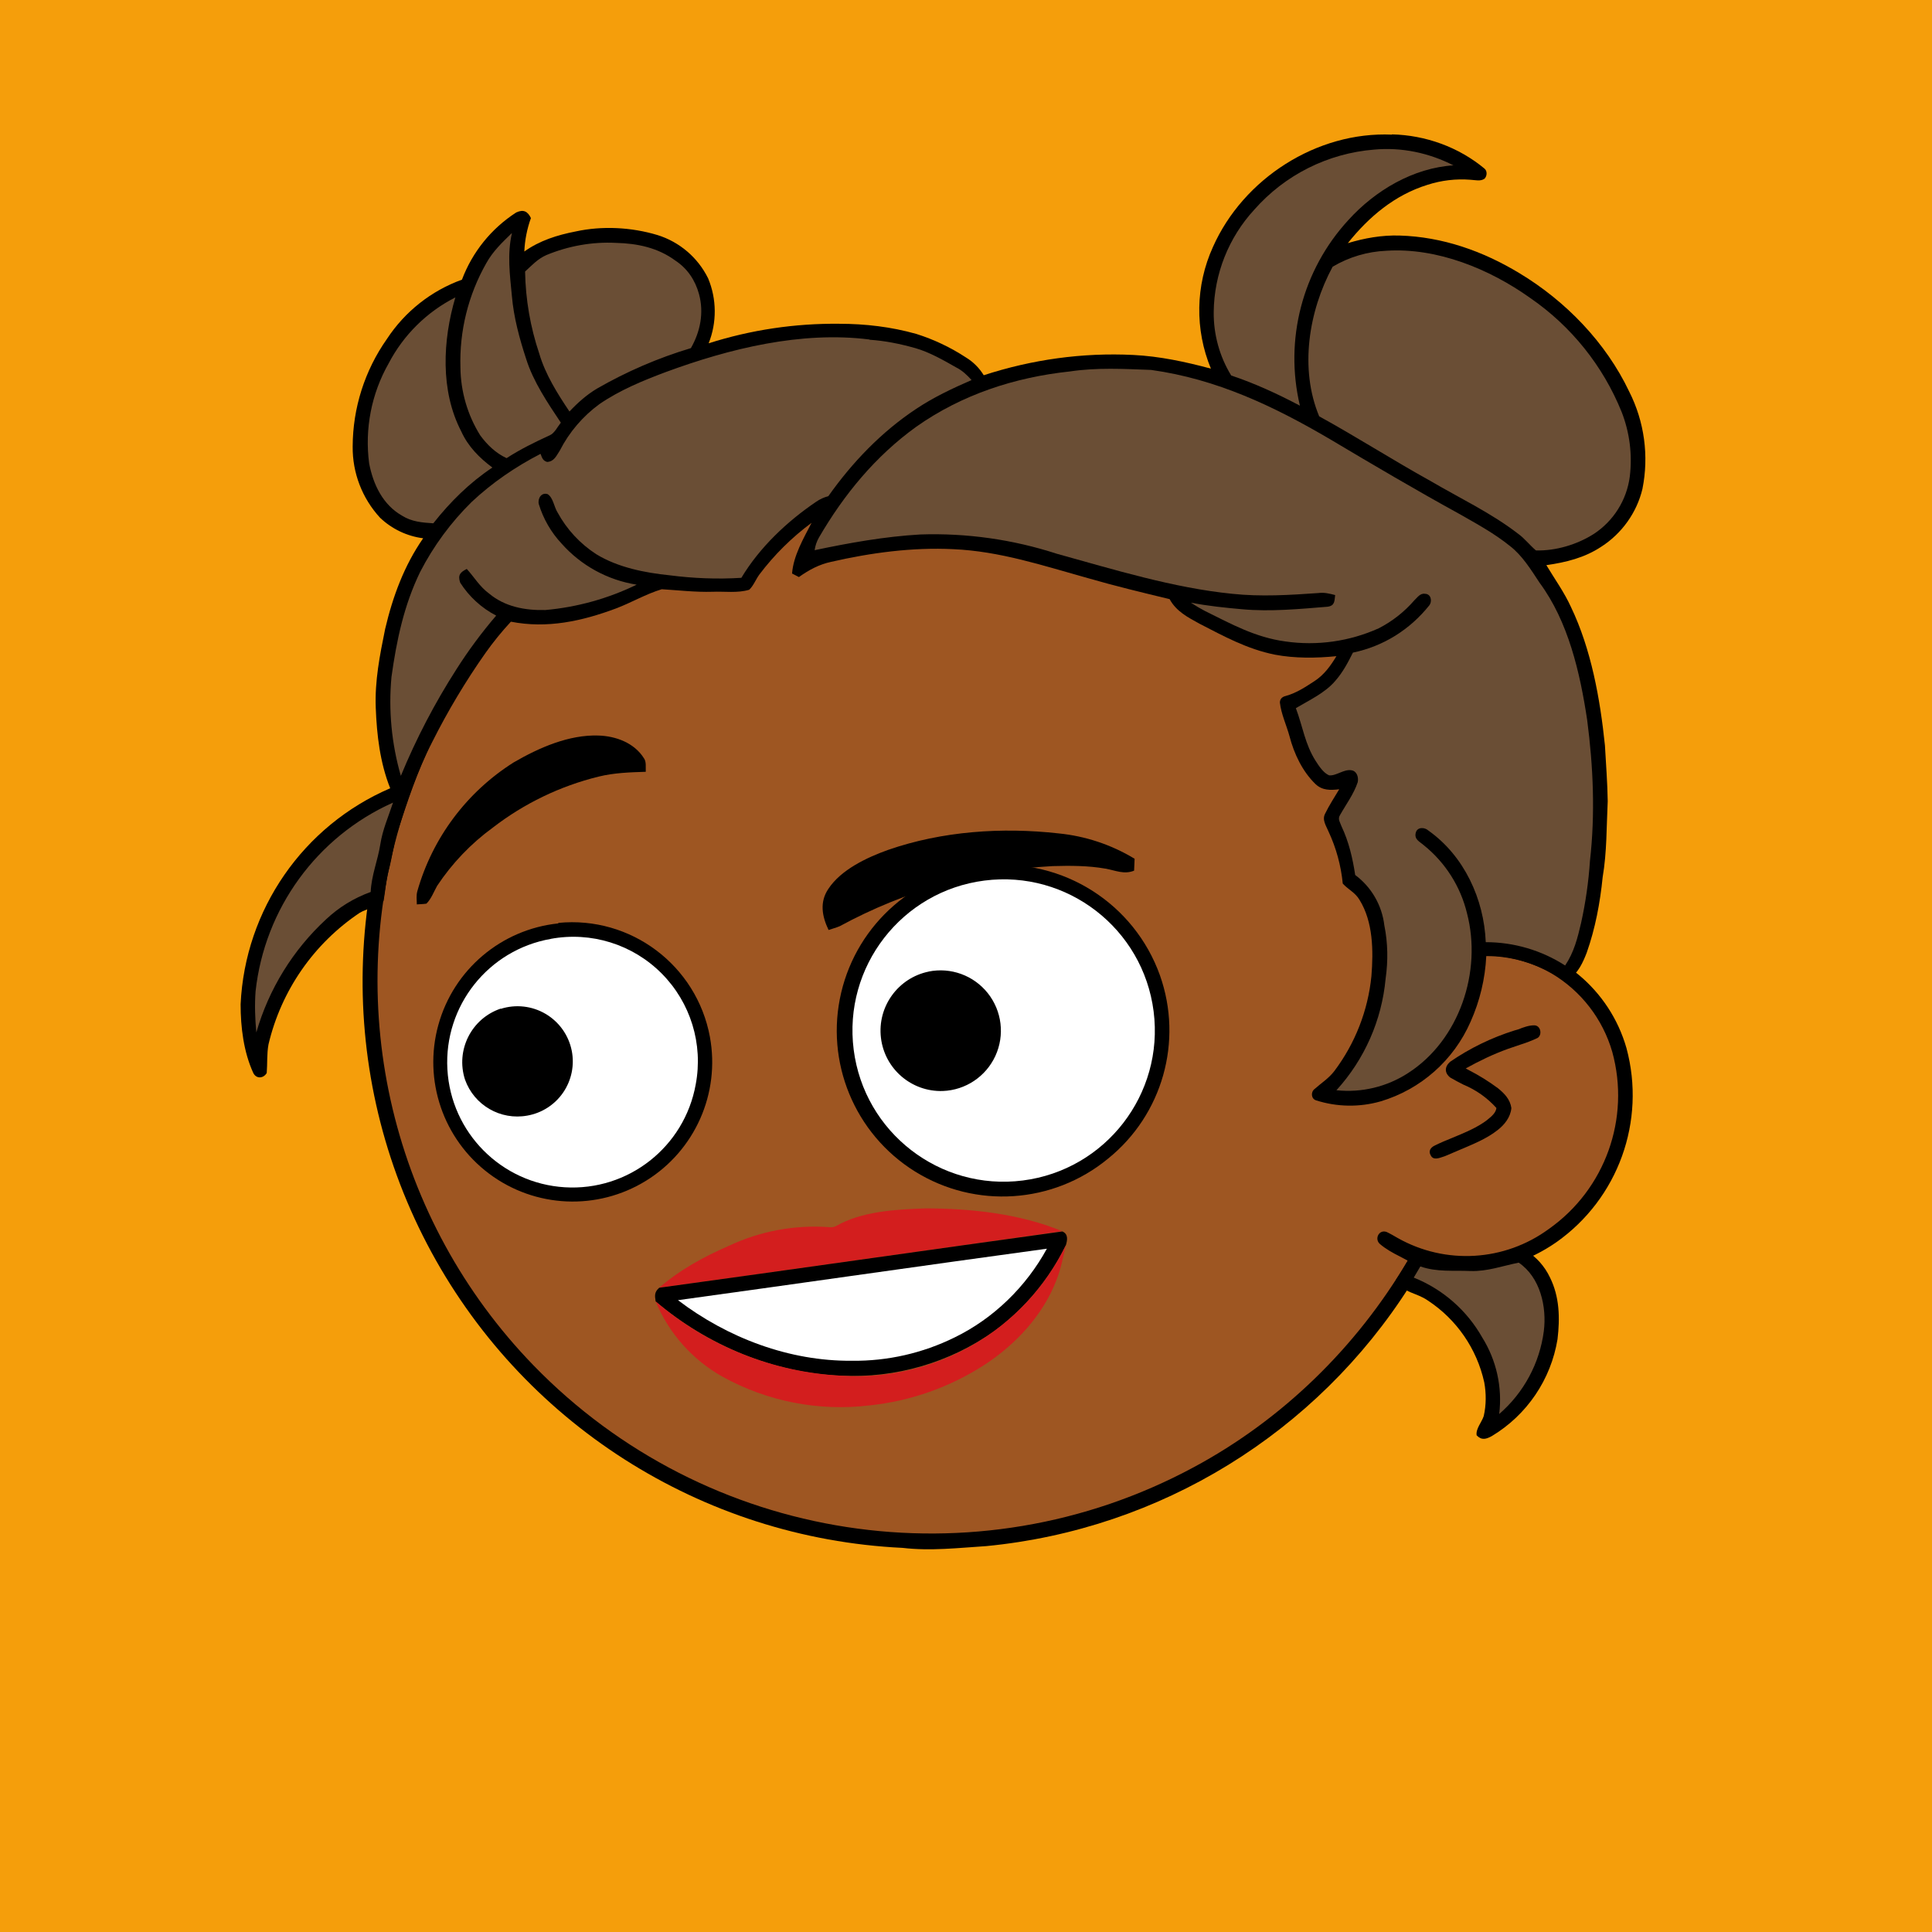
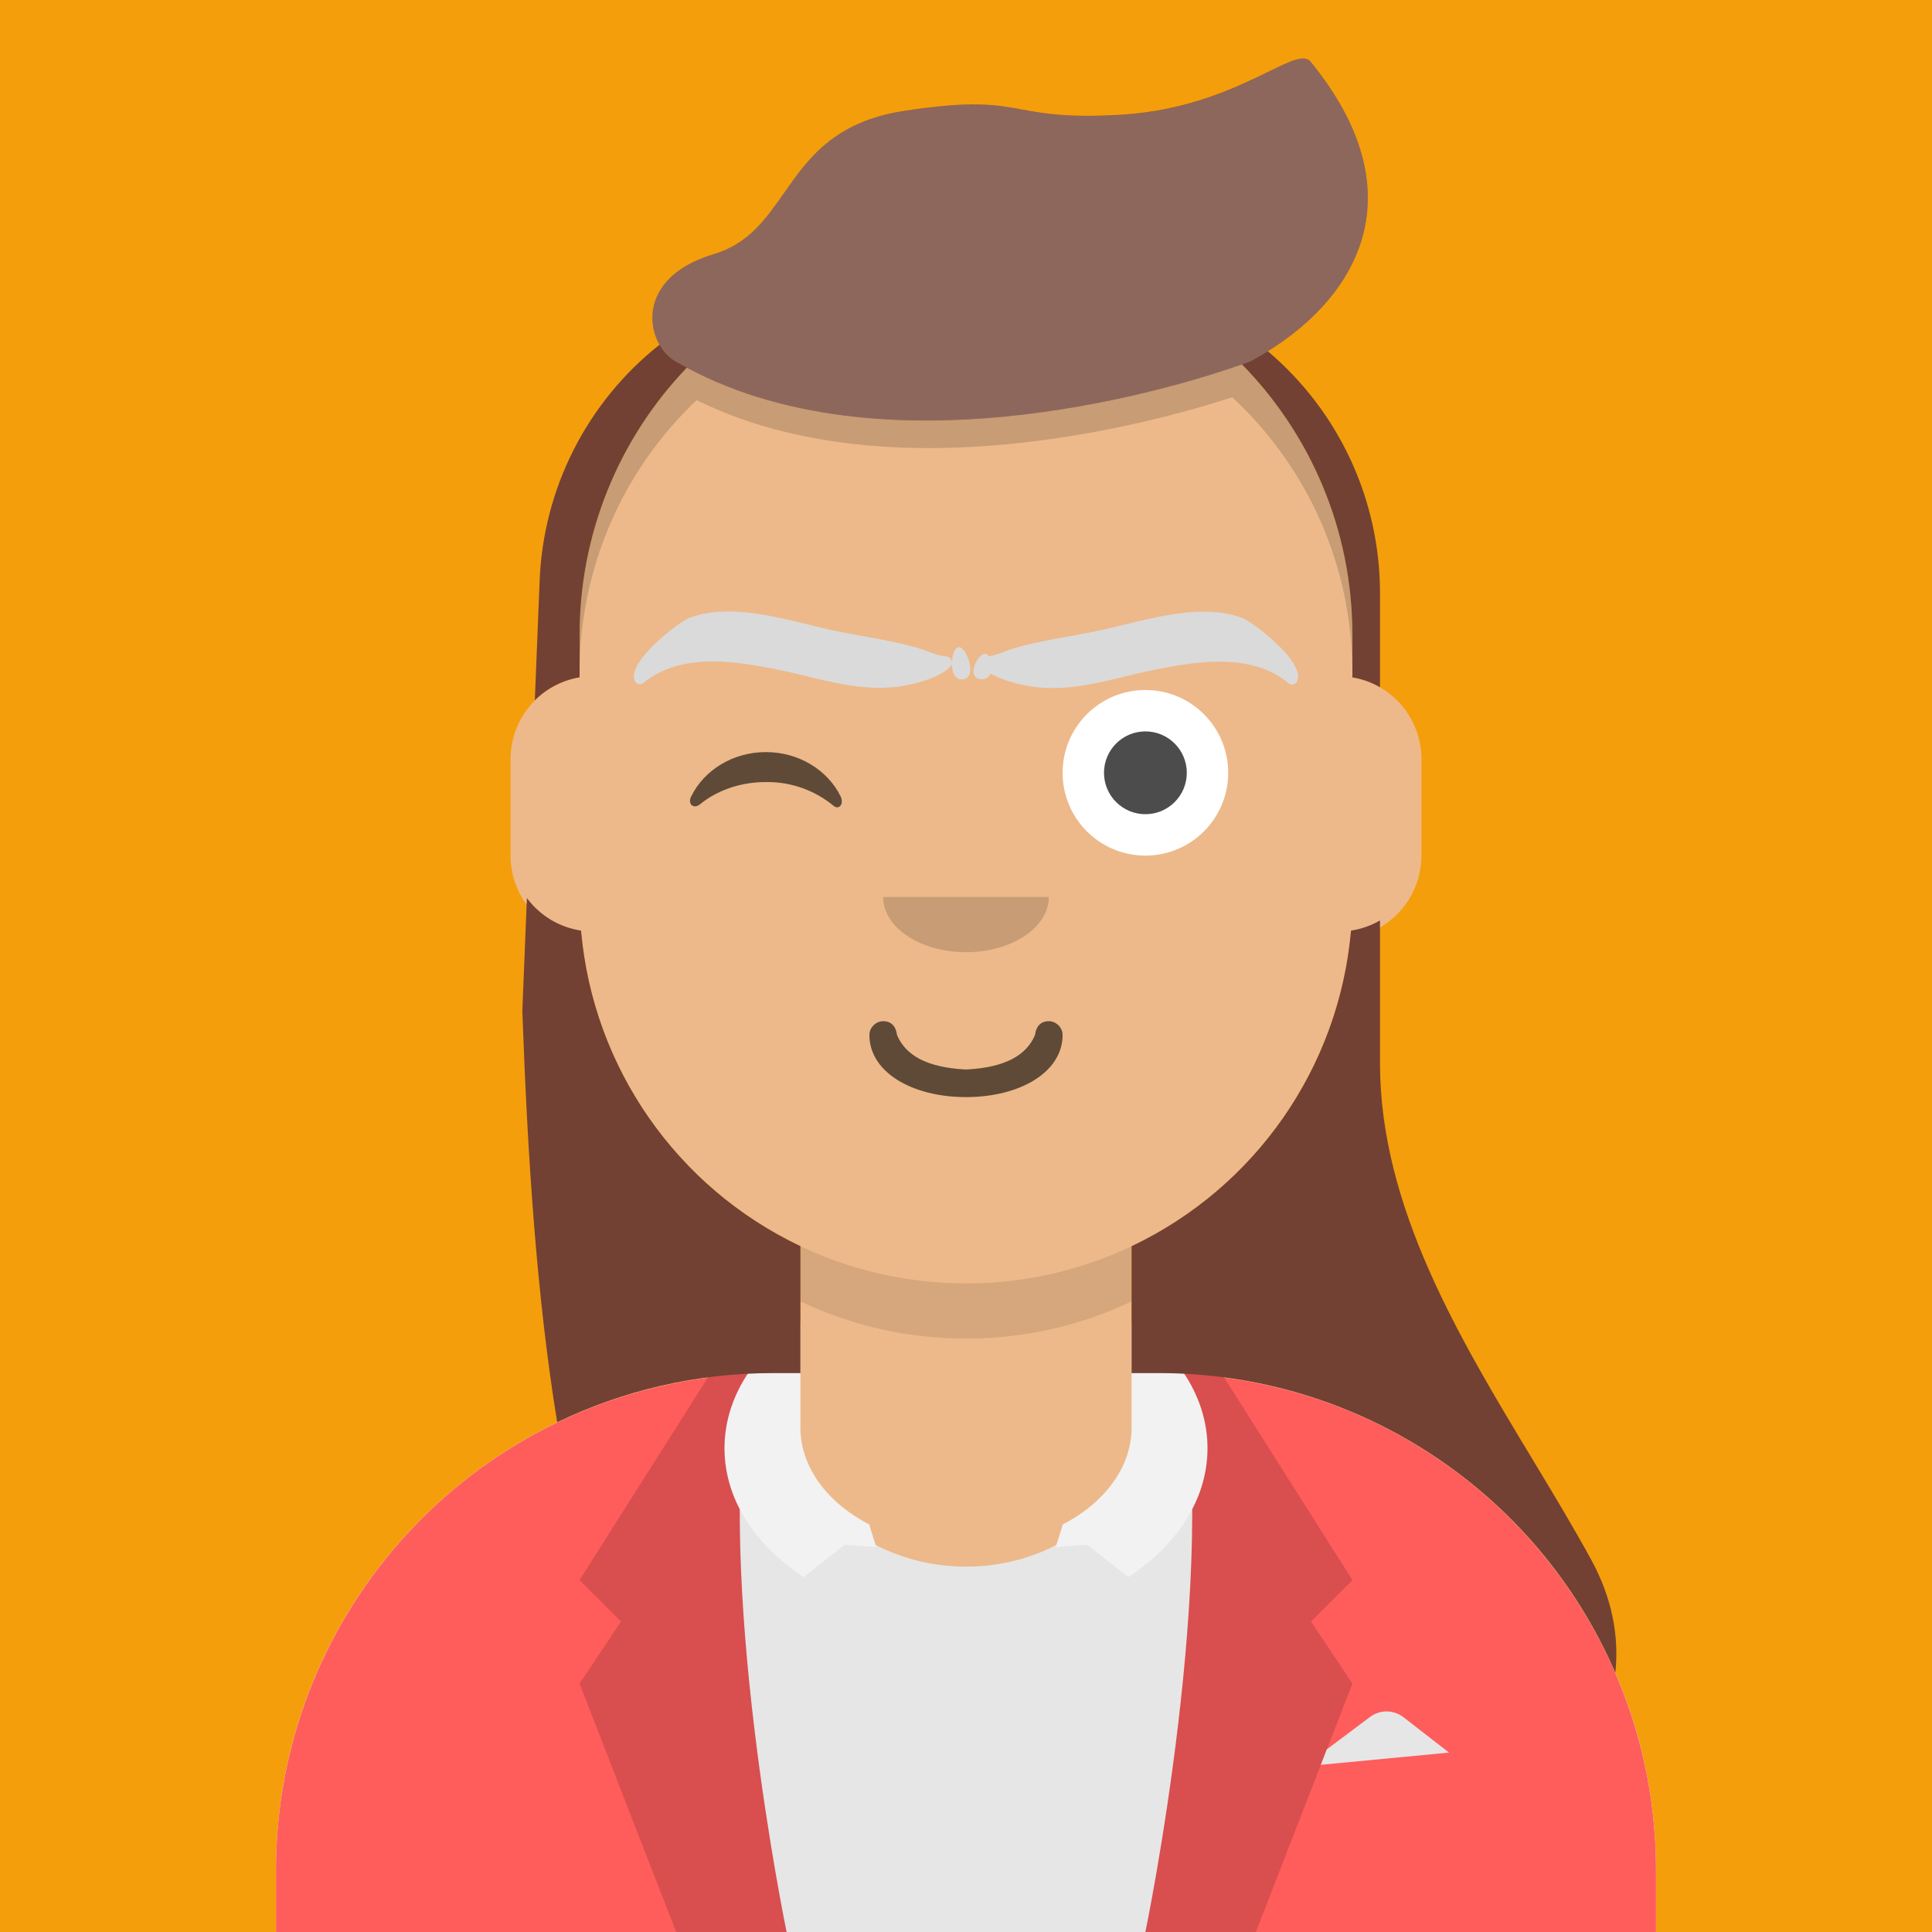
- <svg xmlns="http://www.w3.org/2000/svg" viewBox="0 0 762 762" fill="none" shape-rendering="auto">
+ <svg xmlns="http://www.w3.org/2000/svg" viewBox="0 0 280 280" fill="none" shape-rendering="auto">
  <mask id="viewboxMask">
-     <rect width="762" height="762" rx="0" ry="0" x="0" y="0" fill="#fff" />
+     <rect width="280" height="280" rx="0" ry="0" x="0" y="0" fill="#fff" />
  </mask>
  <g mask="url(#viewboxMask)">
-     <rect fill="#f59e0b" width="762" height="762" x="0" y="0" />
-     <path d="M396 164.8a224.8 224.8 0 0 1 104.8 42.4c6.2 4.9 12.5 9.4 18 15a225.4 225.4 0 0 1 71.8 149 58.5 58.5 0 0 1 50.9 42.2 71 71 0 0 1-27.6 76.5c-11 7.7-24.5 12-38 11.7-5 0-10-1.6-15-1.8-1.9 2.2-3.3 4.9-4.8 7.3A223.3 223.3 0 0 1 389 609.8c-11 .7-21.9 2-33 .7a223.7 223.7 0 0 1-178.8-342.3A223.4 223.4 0 0 1 352 163.5c14.6-1.4 29.4-.3 44 1.3Z" fill="#000" />
-     <path fill-rule="evenodd" clip-rule="evenodd" d="M498.8 213.2A216 216 0 0 0 363 169c-13-.2-26.2 1.6-39 4a218 218 0 0 0-113.6 365.5 218.5 218.5 0 0 0 260.4 40.2c35-18.8 64.2-47.3 84.4-81.5l-3-1.6c-2.8-1.4-5.7-3-8-5-2.2-2-.3-5.8 2.7-4.7 1.5.7 3 1.6 4.4 2.4a55 55 0 0 0 59.6-3.6 64.5 64.5 0 0 0 25-69.8 53.1 53.1 0 0 0-24-31 52.6 52.6 0 0 0-47-2.8c-1.6.8-3.4 1.5-5 1.3-2.5-.2-2.8-4.2-.6-5.2 8-4 16.5-5.6 25.4-6.4a217 217 0 0 0-72-146.4c-4.4-4-8.7-8.1-13.9-11.3Zm107.6 196.2c2-1.2 1.3-5.1-1.4-5-2 0-4.2.8-6.2 1.6l-1.4.4a95.1 95.1 0 0 0-25.5 12.4c-2.2 2-2.2 4.4.1 6.2a92 92 0 0 0 5.2 2.8 36 36 0 0 1 13 9.2c-.2 1.9-2 3.4-3.4 4.5l-.2.2c-3.9 3-8.8 5-13.6 7-2.5 1-4.9 2-7.1 3.1-1.7.8-2.6 2.2-1.6 3.9 1 2 3.2 1.1 5 .5l.6-.2 5.4-2.3c5.4-2.3 11-4.5 15.4-8 2.7-2.1 5.1-5.1 5.4-8.7-.5-3.4-2.7-5.7-5.3-7.8a83 83 0 0 0-11.6-7.2l-1.1-.6c5.4-3 10.8-5.6 16.6-7.7l5-1.7a52 52 0 0 0 6.7-2.6Z" fill="#9e5622" />
-     <g transform="translate(-161 -83)">
-       <path d="M550.3 424.4a65.7 65.7 0 0 1 68.2 43.3A65 65 0 0 1 598 540a65.4 65.4 0 1 1-47.7-115.6Z" fill="#000" />
-       <path d="M549.3 430.3a59.6 59.6 0 1 1 15.1 118.3 59.6 59.6 0 0 1-15.1-118.3Z" fill="#fff" />
-       <path d="M381.2 447A55.3 55.3 0 0 1 441 492a55 55 0 1 1-59.8-44.8Z" fill="#000" />
-       <path d="M378.2 453.3a49.1 49.1 0 0 1 57.2 57.4 49.4 49.4 0 1 1-57.1-57.4Z" fill="#fff" />
-       <path d="M527.2 466.2a23.8 23.8 0 1 1 5.7 47.1 23.8 23.8 0 0 1-5.6-47.1ZM358.5 480.9a21.8 21.8 0 0 1 28 16.5A21.7 21.7 0 0 1 369 523a21.9 21.9 0 0 1-24.6-14.2 22.3 22.3 0 0 1 14.1-28Z" fill="#000" />
+     <rect fill="#f59e0b" width="280" height="280" x="0" y="0" />
+     <g transform="translate(8)">
+       <path d="M132 36a56 56 0 0 0-56 56v6.17A12 12 0 0 0 66 110v14a12 12 0 0 0 10.3 11.88 56.04 56.04 0 0 0 31.7 44.73v18.4h-4a72 72 0 0 0-72 72v9h200v-9a72 72 0 0 0-72-72h-4v-18.39a56.04 56.04 0 0 0 31.7-44.73A12 12 0 0 0 198 124v-14a12 12 0 0 0-10-11.83V92a56 56 0 0 0-56-56Z" fill="#edb98a" />
+       <path d="M108 180.61v8a55.79 55.79 0 0 0 24 5.39c8.59 0 16.73-1.93 24-5.39v-8a55.79 55.79 0 0 1-24 5.39 55.79 55.79 0 0 1-24-5.39Z" fill="#000" fill-opacity=".1" />
+       <g transform="translate(0 170)">
+         <path d="M132 57.05c14.91 0 27-11.2 27-25 0-1.01-.06-2.01-.2-3h1.2a72 72 0 0 1 72 72V110H32v-8.95a72 72 0 0 1 72-72h1.2c-.14.99-.2 1.99-.2 3 0 13.8 12.09 25 27 25Z" fill="#E6E6E6" />
+         <path d="M100.78 29.12 101 28c-2.96.05-6 1-6 1l-.42.66A72.01 72.01 0 0 0 32 101.06V110h74s-10.7-51.56-5.24-80.8l.02-.08ZM158 110s11-53 5-82c2.96.05 6 1 6 1l.42.66a72.01 72.01 0 0 1 62.58 71.4V110h-74Z" fill="#ff5c5c" />
+         <path d="M101 28c-6 29 5 82 5 82H90L76 74l6-9-6-6 19-30s3.04-.95 6-1ZM163 28c6 29-5 82-5 82h16l14-36-6-9 6-6-19-30s-3.04-.95-6-1Z" fill-rule="evenodd" clip-rule="evenodd" fill="#000" fill-opacity=".15" />
+         <path d="M108 21.54c-6.77 4.6-11 11.12-11 18.35 0 7.4 4.43 14.05 11.48 18.67l5.94-4.68 4.58.33-1-3.15.08-.06c-6.1-3.15-10.08-8.3-10.08-14.12V21.54ZM156 36.88c0 5.82-3.98 10.97-10.08 14.12l.08.06-1 3.15 4.58-.33 5.94 4.68C162.57 53.94 167 47.29 167 39.89c0-7.23-4.23-13.75-11-18.35v15.34Z" fill="#F2F2F2" />
+         <path d="m183.42 85.77.87-2.24 6.27-4.7a4 4 0 0 1 4.85.05l6.6 5.12-18.59 1.77Z" fill="#E6E6E6" />
+       </g>
+       <g transform="translate(78 134)">
+         <path d="M40 16c0 5.37 6.16 9 14 9s14-3.63 14-9c0-1.1-.95-2-2-2-1.3 0-1.87.9-2 2-1.24 2.94-4.32 4.72-10 5-5.68-.28-8.76-2.06-10-5-.13-1.1-.7-2-2-2-1.05 0-2 .9-2 2Z" fill="#000" fill-opacity=".6" />
+       </g>
+       <g transform="translate(104 122)">
+         <path fill-rule="evenodd" clip-rule="evenodd" d="M16 8c0 4.42 5.37 8 12 8s12-3.58 12-8" fill="#000" fill-opacity=".16" />
+       </g>
+       <g transform="translate(76 90)">
+         <circle cx="82" cy="22" r="12" fill="#fff" />
+         <circle cx="82" cy="22" r="6" fill="#000" fill-opacity=".7" />
+         <path fill-rule="evenodd" clip-rule="evenodd" d="M16.16 25.45c1.85-3.8 6-6.45 10.84-6.45 4.81 0 8.96 2.63 10.82 6.4.55 1.13-.24 2.05-1.03 1.37a15.05 15.05 0 0 0-9.8-3.43c-3.73 0-7.12 1.24-9.55 3.23-.9.73-1.82-.01-1.28-1.12Z" fill="#000" fill-opacity=".6" />
+       </g>
+       <g transform="translate(76 82)">
+         <g fill-rule="evenodd" clip-rule="evenodd" fill="#DADADA">
+           <path d="M57 12.82ZM96.12 7.6c1.46.56 9.19 6.43 7.86 9.16a.8.8 0 0 1-1.29.22 10.63 10.63 0 0 0-1.7-1.19c-5.1-2.84-11.3-1.93-16.73-.91-6.12 1.14-12.11 3.48-18.39 2.67-2.04-.26-6.08-1.22-7.63-2.96-.47-.53-.06-1.38.64-1.43 1.44-.11 2.86-.86 4.33-1.28 3.65-1.03 7.4-1.56 11.11-2.29 6.62-1.3 15.17-4.53 21.8-2Z" />
+           <path d="M58.76 12.76c-1.17.04-2.8 3.56-.56 3.68 2.23.11 1.73-3.72.56-3.68ZM55 12.8c0-.01 0-.01 0 0ZM15.88 7.56c-1.46.56-9.19 6.43-7.86 9.16.24.5.89.6 1.29.22.55-.52 1.58-1.11 1.71-1.18 5.1-2.84 11.3-1.93 16.73-.91 6.12 1.14 12.11 3.48 18.39 2.67 2.04-.26 6.08-1.22 7.63-2.96.47-.53.06-1.38-.64-1.43-1.44-.11-2.86-.86-4.33-1.28-3.65-1.03-7.4-1.56-11.11-2.29-6.62-1.3-15.17-4.53-21.8-2Z" />
+           <path d="M54.97 11.79c1.17.04 2.77 4.5.53 4.67-2.24.18-1.7-4.71-.53-4.67Z" />
+         </g>
+       </g>
+       <g transform="translate(-1)">
+         <path d="m175.83 55.92-.03.02c.76.88 1.49 1.78 2.19 2.7a55.74 55.74 0 0 1 11 33.36v5.5c0-15.77-6.69-29.98-17.4-39.93-11.58 3.77-49.58 14.27-77.63.42A54.35 54.35 0 0 0 77 97.5V92c0-12.5 4.1-24.04 11.01-33.35.71-.94 1.45-1.86 2.22-2.75l-.02-.02A55.88 55.88 0 0 1 133 36a55.88 55.88 0 0 1 42.82 19.92Z" fill="#000" fill-opacity=".16" />
+         <path d="M92.54 53.29A55.81 55.81 0 0 0 77 91.99v6.17a11.97 11.97 0 0 0-6.49 3.34l.7-17.37a45.92 45.92 0 0 1 17.37-34.17c-2.2-3.84-1.45-10.33 7.8-13.1 5.07-1.5 7.57-5.08 10.24-8.88 3.5-5 7.27-10.37 17.48-11.92 9.87-1.5 13.23-.88 17.05-.18 3.13.57 6.58 1.2 14.2.76 9.85-.57 16.86-4 21.43-6.22 3.26-1.6 5.27-2.58 6.17-1.47 15.42 18.9 6.97 33.8-6.2 41.96A45.9 45.9 0 0 1 193 86v13.6c-1.22-.7-2.56-1.2-4-1.43V92c0-15.26-6.1-29.09-16-39.19-7.76 2.75-50.39 16.55-80.46.48ZM223.61 226.05c3.06 5.6 4.05 11.12 3.5 16.38A72.02 72.02 0 0 0 161 199h-4v-18.39a56.03 56.03 0 0 0 31.8-45.74c1.5-.23 2.93-.74 4.2-1.47v20.7c0 20.77 11.47 39.79 22.15 57.47 2.97 4.93 5.88 9.75 8.46 14.48ZM68.7 146.5l.66-16.35a12 12 0 0 0 7.85 4.72A56.03 56.03 0 0 0 109 180.6V199h-4c-11.2 0-21.8 2.56-31.25 7.12-2.99-18.29-4.3-38.68-5.05-59.62Z" fill="#724133" />
+         <path fill-rule="evenodd" clip-rule="evenodd" d="M90.88 52.36c33.22 19.3 83.37 0 83.37 0 14.53-7.77 25.08-23.32 8.7-43.4-2.17-2.66-10.7 6.72-27.6 7.7-16.9.97-13.27-3.31-31.25-.59-17.97 2.73-15.99 17.3-27.72 20.8-11.73 3.5-9.8 13-5.5 15.5Z" fill="#fff" fill-opacity=".2" />
+       </g>
+       <g transform="translate(49 72)" />
+       <g transform="translate(62 42)" />
    </g>
-     <g transform="translate(-161 -83)">
-       <path d="M397 373.1c6.9.2 14.2 2.9 18 9 1 1.4.6 3.6.7 5.3-6.3.2-12.5.4-18.6 1.9a112 112 0 0 0-41.7 20.1 90 90 0 0 0-22 23c-1.3 2.3-2.3 5.1-4.2 7-1.2.2-2.6.2-3.8.3 0-1.8-.3-3.4.2-5.2a88.7 88.7 0 0 1 38-50.8c10-5.8 21.8-11 33.5-10.6ZM578.5 411.7a71.4 71.4 0 0 1 30 10l-.2 4.7c-4 1.6-7.3-.1-11.3-.8-6.8-1.2-13.9-1.2-20.8-1a197.5 197.5 0 0 0-84 23.7c-1.4.6-3 1-4.4 1.5-2.6-5.4-3.6-11-.1-16.2 5-7.6 15.2-12.4 23.6-15.4 21.3-7.4 44.9-9 67.2-6.5Z" fill="#000" />
-     </g>
-     <g transform="translate(-161 -83)">
-       <path d="M526 559.6c18 0 37.2 2.1 54 9-52.2 7.3-107.2 15.2-159 22.3 8-7 17.7-12.3 27.4-16.5A79.3 79.3 0 0 1 488 567c1 .1 1.9 0 2.7-.4 10.2-5.9 23.7-6.6 35.3-7Z" fill="#D31E1E" />
-       <path d="M580 568.7c2.4 1 2 3.4 1.4 5.4a92 92 0 0 1-28.4 34 96.5 96.5 0 0 1-60 17.5c-26.8-1-53-12-73.4-29.3-.4-2.4-.5-3.7 1.4-5.4 51.8-7.1 106.8-15 159-22.2Z" fill="#000" />
-       <path d="M581.4 574.1c-1.1 4.6-1.9 9.2-3.7 13.7-5.3 13.9-16 25.4-28.4 33.5a103.3 103.3 0 0 1-45.3 16 96 96 0 0 1-58-11.3 60.6 60.6 0 0 1-26.4-29.7 122.1 122.1 0 0 0 73.4 29.3 92 92 0 0 0 88.4-51.5Z" fill="#D31E1E" />
-       <path d="M573.9 575.5c-8.2 15-21 27.5-36.4 35a89.2 89.2 0 0 1-40.5 9.2c-24.7.2-49-9-68.6-23.9 48-6.6 97.8-13.8 145.5-20.3Z" fill="#fff" />
-     </g>
-     <g transform="translate(-161 -83)" />
-     <g transform="translate(-161 -83)" />
-     <g transform="translate(-161 -83)">
-       <path d="M710 136c13.2.3 26.3 5 36.5 13.5 1.2 1 1 3 0 4-1.6 1.1-3.6.5-5.5.4a44 44 0 0 0-17 2c-12.9 4-23.1 12.6-31.4 23 6.6-2 13.4-3.2 20.4-3 16.9.5 32.8 6.1 47.2 14.8 18.3 11 34.2 27.4 43.4 46.8a59.2 59.2 0 0 1 5.2 38.3c-2.2 9.3-8.1 17.6-16.2 22.8-6.6 4.4-14 6.2-21.7 7.3 3.3 5.5 7 10.6 9.7 16.5 8 16.7 11.5 36.2 13.4 54.6.4 7.3 1 14.7 1.1 22-.5 10.2-.3 20-2 30-1 10-2.9 20.2-6.3 29.8-1.4 3.6-3.4 8.2-7 10.2-1.6 1-3.2-.3-4.7-1-8.3-5-18.1-8-27.9-7.9A72 72 0 0 1 741 486a56.3 56.3 0 0 1-35.5 31.4 44 44 0 0 1-25.4-.4c-2-.6-2.2-3.3-.6-4.5 2.7-2.4 5.6-4.2 7.8-7.1a74.5 74.5 0 0 0 14.6-37.4c.8-10 .7-21.4-4.7-30.1-1.7-2.9-4.4-4-6.6-6.4A63 63 0 0 0 685 411c-1-2.4-2.7-4.7-1.3-7.2 1.6-3.3 3.6-6.3 5.5-9.5-3.5.4-6.6.5-9.3-2-5.2-5-8.5-12-10.3-18.9-1.2-4.4-3.3-8.8-3.8-13.3 0-1.5 1-2.3 2.3-2.6 4.3-1.2 7.7-3.5 11.4-5.9 3.8-2.5 6.3-6 8.6-9.8-8 .8-16.4.9-24.3-.6-10.9-2.2-20-7.2-29.7-12.2-4.7-2.6-9.1-4.8-11.8-9.7-10.8-2.6-21.6-5.2-32.3-8.3-17.6-4.9-34.6-10.6-53-11.4-16.1-.8-32.5 1.4-48.2 5-4.7 1-8.8 3.2-12.7 6l-2.7-1.4c.5-7 4.6-14 7.7-20a101 101 0 0 0-20.6 20.4c-1.4 1.9-2.3 4.4-4 6-4.5 1.4-9.8.6-14.5.8-6.7.2-13.4-.6-20-1-6.3 1.9-12 5.3-18.1 7.6-13.4 5-27.1 8-41.4 5.2-3.6 3.9-7 8-10 12.3a278 278 0 0 0-21 35.1c-6 11.6-9.8 23.6-13.9 36-1.4 4.8-2 9.9-3.3 14.7-1.1 4-1.3 8-2 12-2.2 2.4-6.5 3-9.4 4.7a86.3 86.3 0 0 0-36 51.9c-.7 3.8-.4 7.5-.7 11.3-1.3 2.2-4.1 2.4-5.3 0-3.8-8.3-5-18-5-27.1a97.7 97.7 0 0 1 59-85.2c-4-10-5.3-21-5.7-31.8-.4-10.6 1.6-20.7 3.7-31 3-12.8 7.5-25 15-35.8a30.2 30.2 0 0 1-17-8.1 40.8 40.8 0 0 1-10.8-28.1 74 74 0 0 1 13.5-42.4 59.6 59.6 0 0 1 29.6-23.4 54.2 54.2 0 0 1 21.4-26.5c2.8-1.3 4.5-.5 5.8 2.2a44.6 44.6 0 0 0-2.6 13.2c6-4.3 13-6.5 20.2-7.9 10.5-2.3 22-1.7 32.3 1.4a33.3 33.3 0 0 1 20 17.1 34 34 0 0 1 .2 25.6 164 164 0 0 1 51.5-7.7c10.2 0 20.5 1.2 30.4 4A79 79 0 0 1 542 224a21 21 0 0 1 7 7c19-6.2 39-9 59-8 10.3.5 20.6 2.7 30.6 5.4a60.2 60.2 0 0 1 .8-48c12-27 41-45.6 70.6-44.3ZM726.5 578c4.4.9 9 .6 13.5.9 6.4.2 12-1.4 18.1-3 1.8-.5 3-.7 4.7.3a25 25 0 0 1 9.5 10.6c3.8 7.6 4 16 3 24.4a54.9 54.9 0 0 1-25.9 38.2c-2.2 1.2-4 1.8-6-.3-.4-2.6 2-5.1 2.8-7.6 1-4.3 1-9 .2-13.3a52 52 0 0 0-22.3-32.3c-4.6-3.2-9.5-2.8-12.6-8 2.5-3.6 4.6-7.6 7.1-11.3 2.4-1.2 5.4 1 7.9 1.5Z" fill="#000" />
-       <g fill="#6a4e35">
-         <path d="M734.4 148.2c-16 1-31 9.9-41.6 21.6a80.6 80.6 0 0 0-19.1 73.2c-8.7-4.6-17.8-8.8-27.1-11.9-4.6-7.5-7-16.2-6.9-25.1a60.5 60.5 0 0 1 16-40.3A70.5 70.5 0 0 1 703 142c10.8-1 21.7 1.3 31.4 6.3ZM362.9 175c-1.9 8.3-.8 16.4 0 24.8.7 8.3 3 16.8 5.6 24.7 2.8 9 8.5 17.4 13.7 25.2-1.3 1.6-2.5 4.2-4.4 5-5.9 2.7-11.6 5.5-17 9-4.3-2-7.7-5.3-10.4-9-5-8-7.7-17.3-7.8-26.7a78.4 78.4 0 0 1 10.2-41.2c2.6-4.7 6.3-8.2 10-11.8Z" />
-         <path d="M404 178.8c8.4.2 16.5 1.9 23.4 7 4.7 3.1 7.8 7.7 9.3 13.2 2 7.4.5 14.8-3.2 21.3a175.1 175.1 0 0 0-37.1 16c-4 2.4-7.5 5.5-10.8 9-4.7-7-9.5-14.6-11.9-22.8a107.2 107.2 0 0 1-5.6-32.4c2.7-2.5 5-5 8.4-6.5 8.7-3.6 18.1-5.3 27.5-4.8ZM764.5 200.5a100.1 100.1 0 0 1 36.1 45 52.5 52.5 0 0 1 3.2 25.5 32 32 0 0 1-14.2 22.6c-6.6 4.2-15 6.7-22.8 6.5-2.5-2.1-4.5-4.8-7.2-6.7-10.5-8.1-23-14-34.4-20.7-14.8-8.2-29-17.3-43.9-25.5-7.8-18.7-4.2-41.4 5.3-59a45.3 45.3 0 0 1 21.2-6.3c20-1.3 40.7 7.2 56.7 18.6ZM340.6 200.3c-5 16.9-6 36.8 2.3 52.8 2.7 6 7.2 10.5 12.3 14.3-9 6-16.6 13.5-23.3 22-4.4-.3-8.5-.6-12.3-3-7.6-4.3-11.4-12.3-13-20.6a63.1 63.1 0 0 1 7.7-39.5 60.7 60.7 0 0 1 26.3-26ZM504 217c6 .4 12 1.6 18 3.3 5.6 1.6 11 4.7 16.1 7.6 2.4 1.2 4.3 3 6.1 5-7.6 3.3-15 6.8-21.9 11.4-13.7 9.1-25.1 21-34.6 34.4a15 15 0 0 0-4.8 2.2c-11.5 7.8-22.3 18-29.5 30-9.5.6-19 .2-28.3-1-9.8-1-20.4-3.1-28.9-8.3a45.5 45.5 0 0 1-15.3-16.5c-1.4-2.2-1.7-5.8-3.9-7.2-2.4-.8-4 1.6-3.5 3.9a39.8 39.8 0 0 0 9 15.6 50 50 0 0 0 29.6 16.2 103 103 0 0 1-36 10c-8 .2-16-1.3-22.2-6.5-3.7-2.7-5.8-6.4-8.8-9.7-2.6 1.3-3.6 2.4-2.6 5.4a37 37 0 0 0 14.2 13A184.8 184.8 0 0 0 341 347a264.5 264.5 0 0 0-21.9 42 105.2 105.2 0 0 1-3.7-39c2-14.4 4.9-28.2 11.3-41.4A108.3 108.3 0 0 1 347 281c8.1-7.6 17.3-13.9 27.2-19 .6 1.6.9 2.7 2.6 3.2 2.8-.2 3.6-2.4 5-4.5a52 52 0 0 1 15.6-18.3c8-5.5 17.2-9.3 26.3-12.7 25-9.2 53.3-16.2 80.2-12.8Z" />
-         <path d="M583 229.5c10.7-1.6 21.2-1 32-.6 25.9 3.6 48.4 14.3 70.7 27.4 16.8 10 33.6 19.9 50.7 29.3 7 4 13.9 7.7 20.2 12.8 4.8 3.7 8.3 9.4 11.6 14.4 11.4 15.4 16 35.6 18.8 54.2 2.4 18.4 3.2 37 1.1 55.5a163 163 0 0 1-3.5 24.5c-1.4 6-2.8 11.6-6.3 16.8a57.8 57.8 0 0 0-31.3-9.2c-.7-17-8.5-34-22.6-44-1.5-1.4-4.4-1.5-5 .8-.7 2.7 1.5 3.5 3.2 5a49.3 49.3 0 0 1 17 26.8c6 23-3 50-23.2 63a43.5 43.5 0 0 1-28.3 6.8 75.6 75.6 0 0 0 19.4-44c1-7 .9-14.1-.5-21a29 29 0 0 0-11.5-19.9c-1-6.6-2.5-13.1-5.4-19.2-.5-1.5-1.6-2.8-.6-4.4 2.3-4.1 5.5-8.4 7-13 .4-1.9-.3-4.4-2.5-4.7-3-.5-6 2.3-8.8 2-2.3-1-4-3.7-5.3-5.7-4.2-6.6-5-13.3-7.8-20.8 5.2-3.1 11.5-6 15.5-10.7 3-3.4 5-7.2 7-11.2 12-2.5 22.4-9 30.1-18.6 1.3-1.7.7-4.6-1.7-4.6-1.9-.3-3 1.5-4.2 2.6a46.8 46.8 0 0 1-14 11A66.6 66.6 0 0 1 668 336c-11.9-1.6-21.4-6.9-31.9-12.1-1.9-1-3.6-2-5.4-3.2 6.7 1.3 13.5 2 20.3 2.6 11.1 1 22.5-.1 33.6-1 2.9-.4 2.7-2.2 3-4.6-2.3-.6-4.3-1.1-6.6-.8-11.4.8-22.7 1.5-34 .3-23.1-2.3-46.8-9.6-69.2-15.8a157 157 0 0 0-53.8-7.6c-14 .8-28 3.3-41.7 6.2a14 14 0 0 1 1.7-5c9.9-17 22.3-32.1 38.4-43.7 18-12.7 38.9-19.5 60.6-21.8ZM316 399.6c-1.8 5.5-4.1 10.6-5 16.4-1 6.4-3.5 12.2-3.8 18.8-6.6 2.4-12.5 6-17.6 10.8a97.4 97.4 0 0 0-27.5 44.6c-.5-5.4-.7-10.8-.3-16.2a92.6 92.6 0 0 1 54.1-74.4ZM760 581c8.5 5.8 11.1 17.4 9.9 27a52.1 52.1 0 0 1-17.6 32.7 46.4 46.4 0 0 0-6.7-30.2 54.1 54.1 0 0 0-27-23.6l2.6-4.4c6.6 2.3 13 1.5 19.8 1.8 6.7.2 12.5-2 19-3.3Z" />
-       </g>
-     </g>
-     <g transform="translate(-161 -83)" />
  </g>
</svg>
